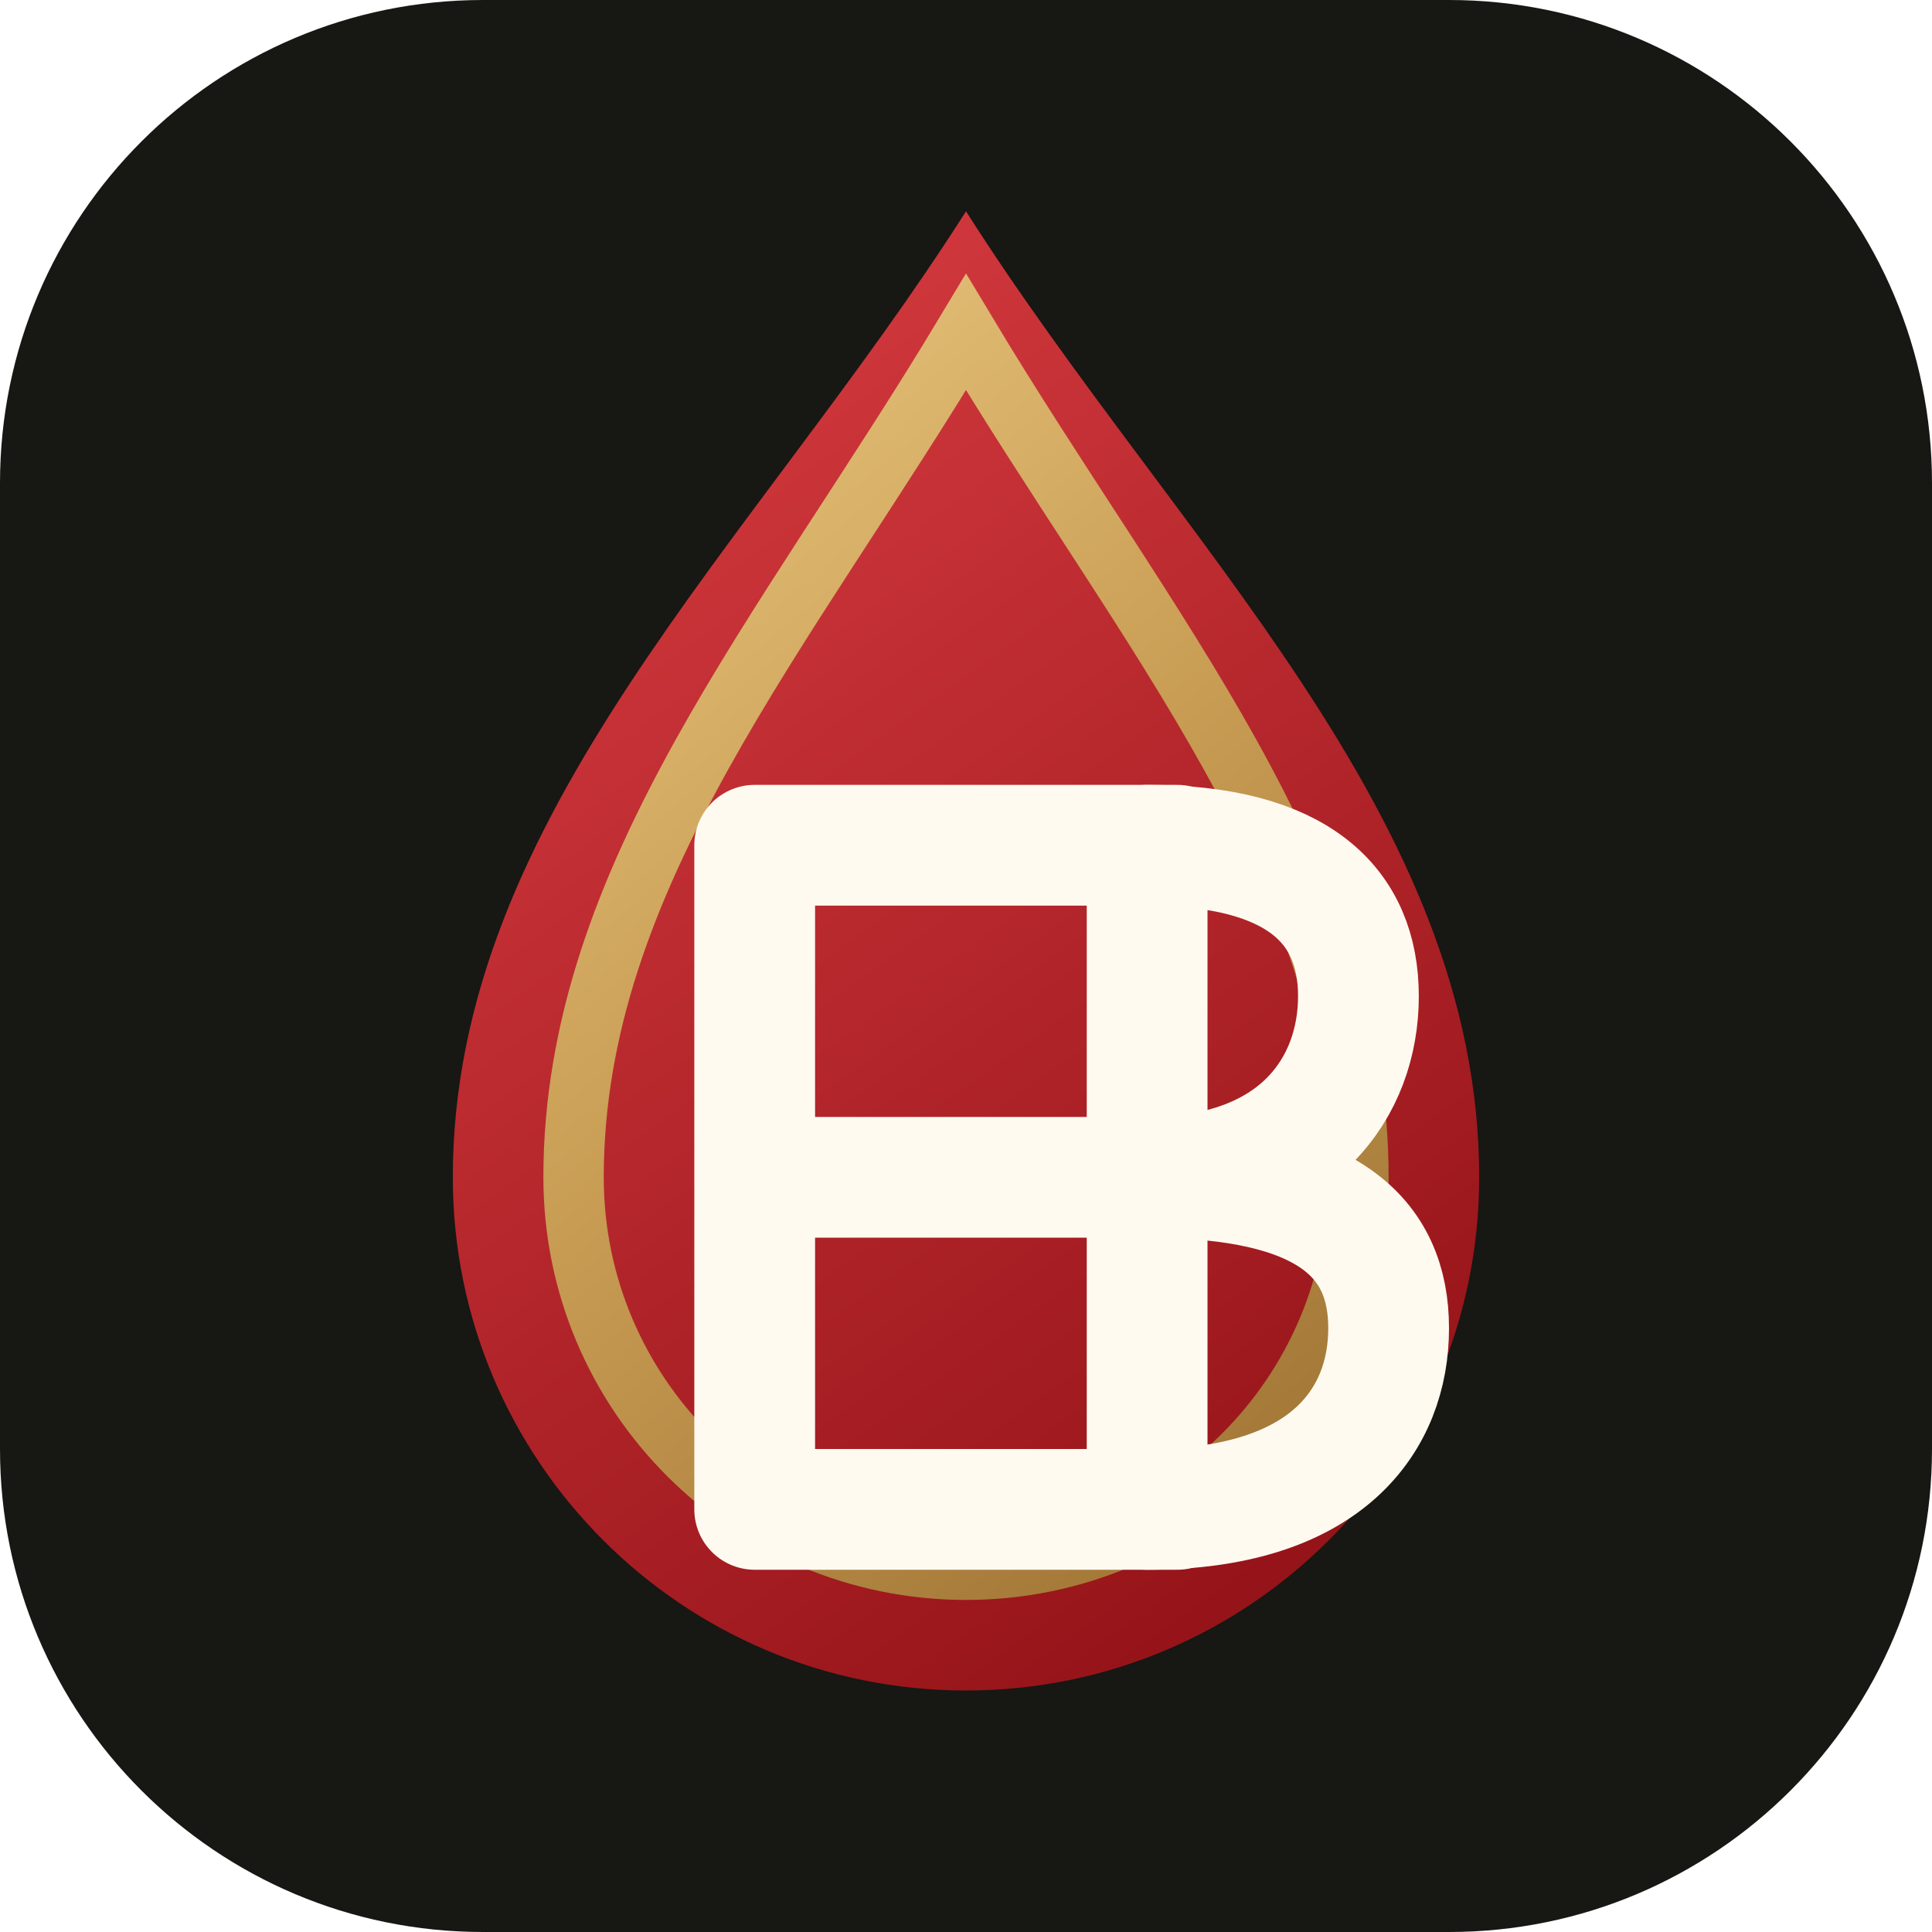
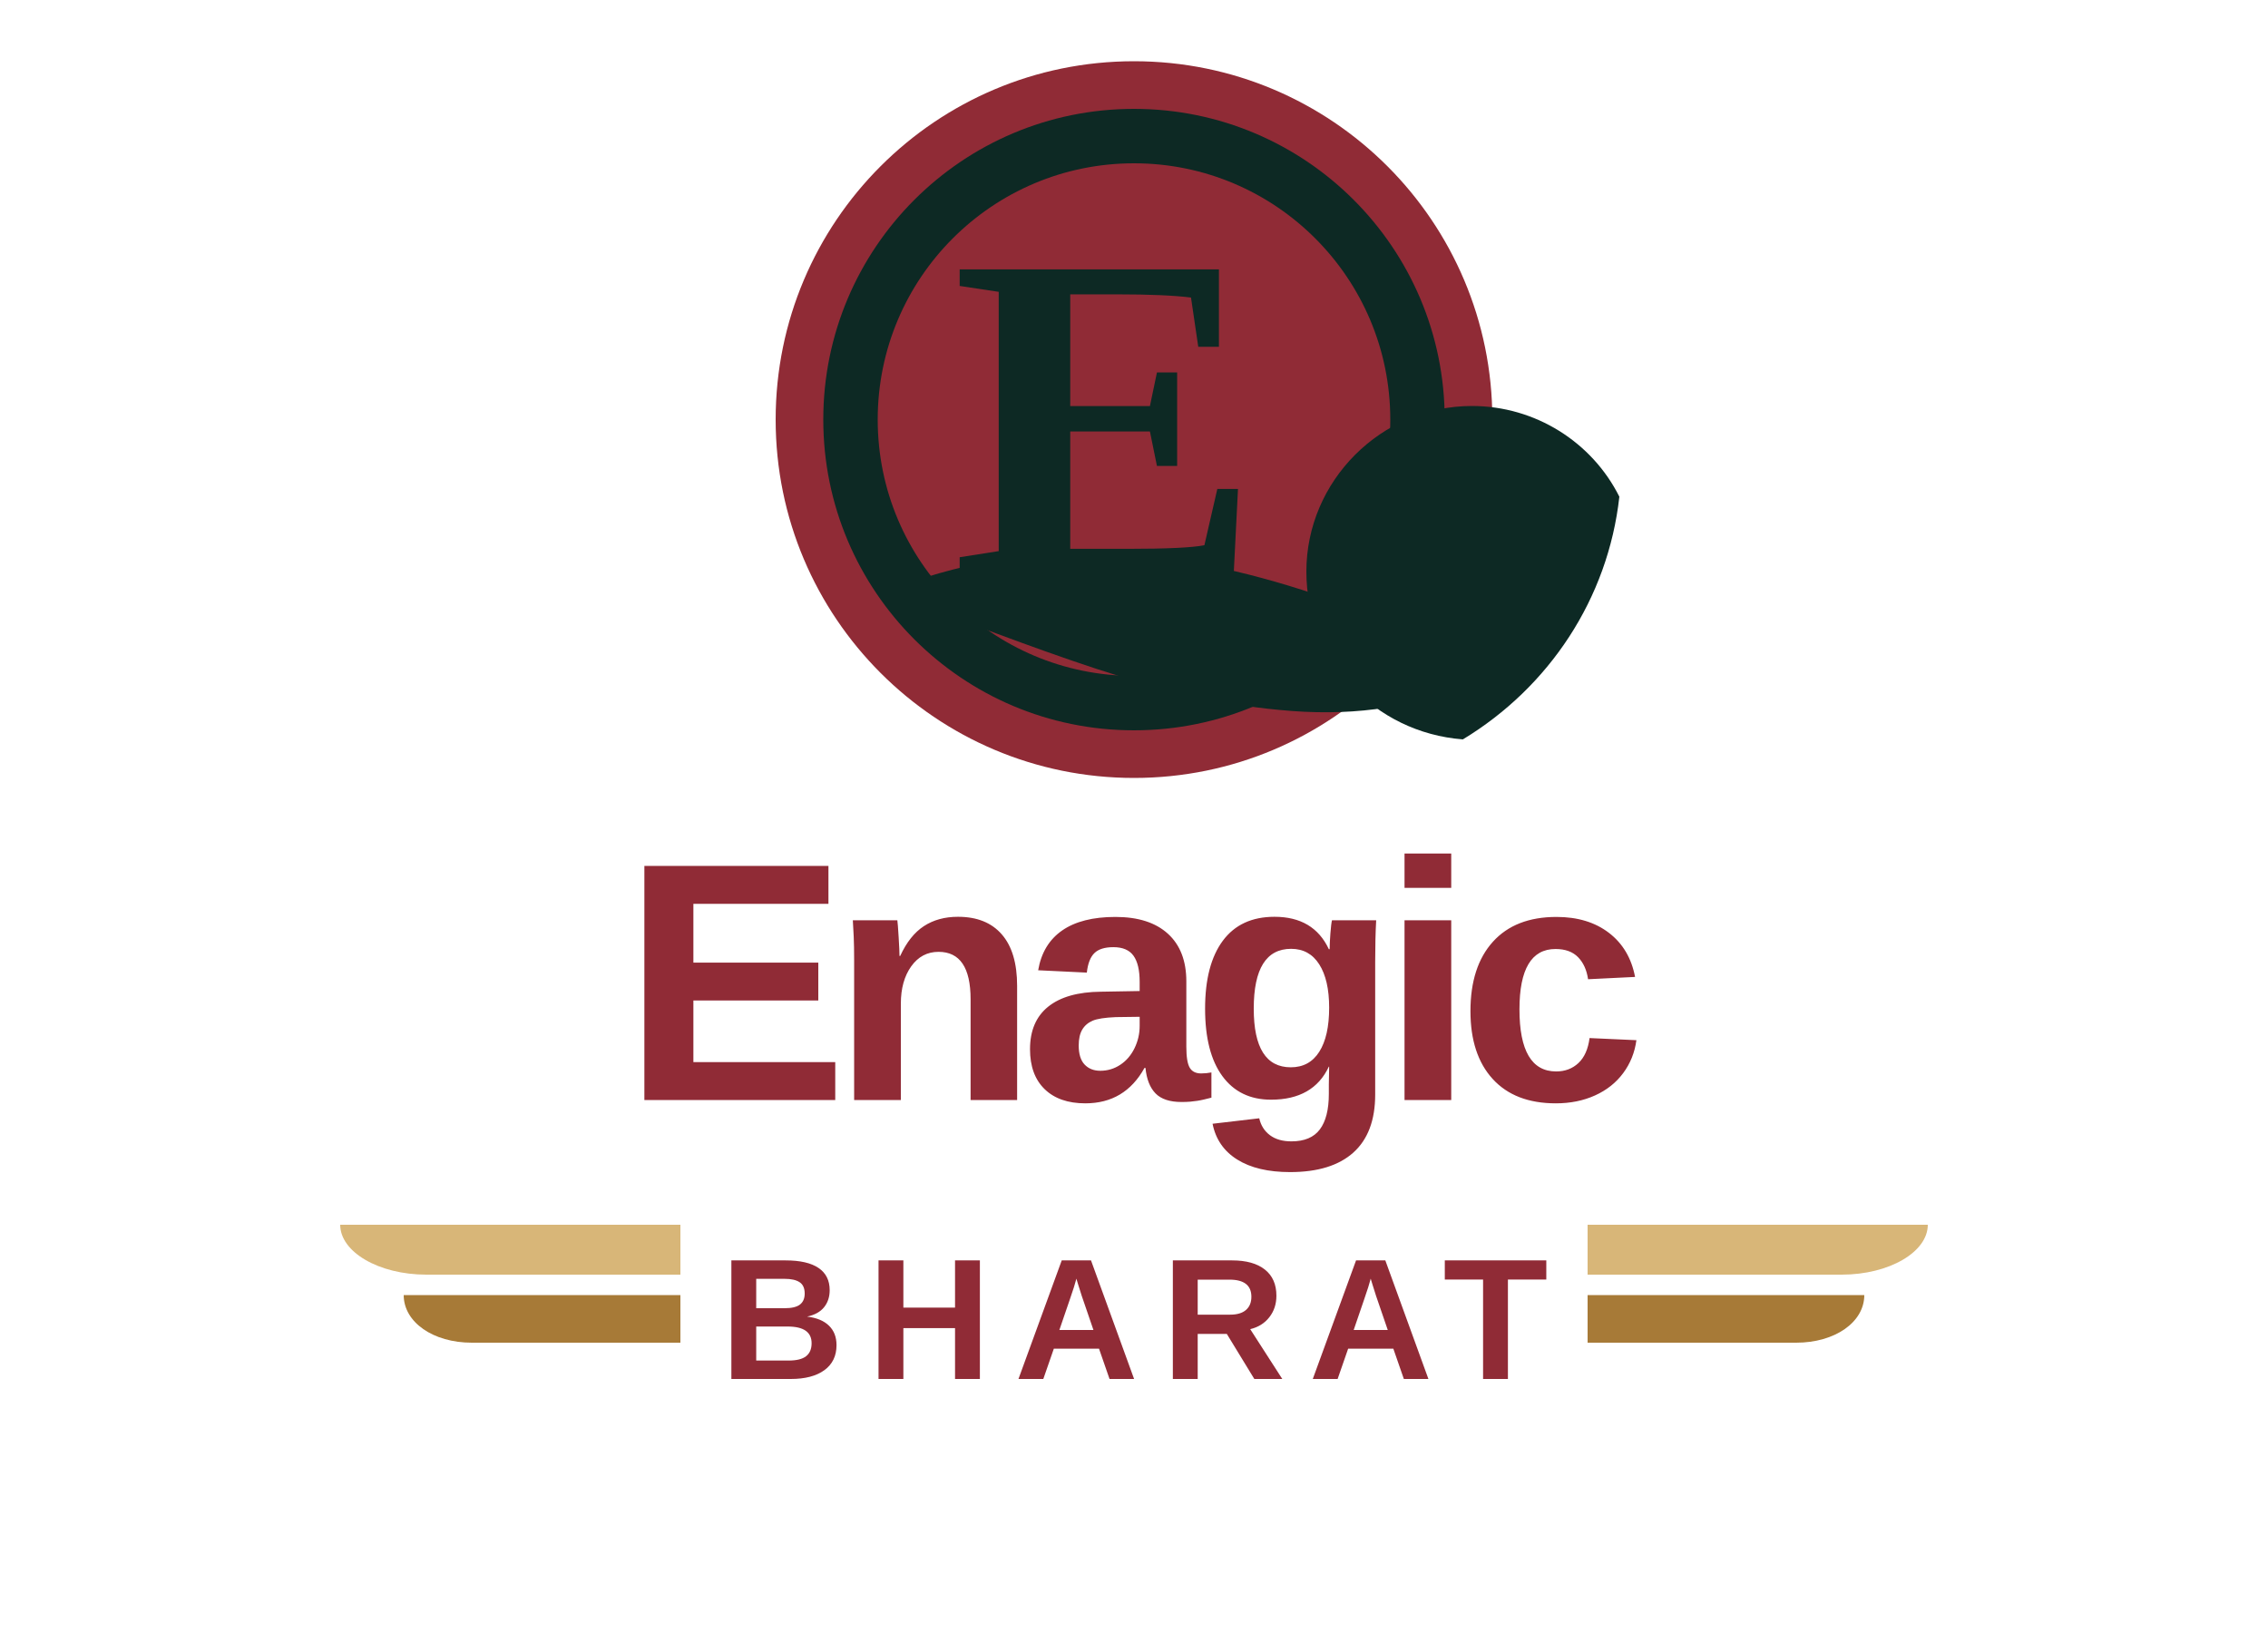
- <svg xmlns="http://www.w3.org/2000/svg" viewBox="0 0 64 64">
+ <svg xmlns="http://www.w3.org/2000/svg" viewBox="0 0 1000 720" role="img" aria-labelledby="title desc">
  <defs>
-     <linearGradient id="gold" x1="12" y1="8" x2="52" y2="56" gradientUnits="userSpaceOnUse">
-       <stop stop-color="#f3d28b" />
-       <stop offset=".48" stop-color="#c79b52" />
-       <stop offset="1" stop-color="#8f6327" />
-     </linearGradient>
-     <linearGradient id="red" x1="18" y1="12" x2="48" y2="54" gradientUnits="userSpaceOnUse">
-       <stop stop-color="#d43a3f" />
-       <stop offset="1" stop-color="#8f1015" />
-     </linearGradient>
+     <style>
+       .blue{fill:#902b36}
+       .black{fill:#0d2924}
+       .orange{fill:#d8b678}
+       .green{fill:#a77a37}
+       .word{font-family:Arial,Helvetica,sans-serif;font-weight:900}
+     </style>
  </defs>
-   <rect width="64" height="64" rx="16" fill="#171714" />
-   <path d="M32 7C25 18 15 27 15 39a17 17 0 0 0 34 0C49 27 39 18 32 7Z" fill="url(#red)" />
-   <path d="M32 11C26 21 19 29 19 39a13 13 0 0 0 26 0c0-10-7-18-13-28Z" fill="none" stroke="url(#gold)" stroke-width="2" />
-   <path d="M25 28h14M25 28v22m0-11h11m-11 11h14" fill="none" stroke="#fffaf0" stroke-linecap="round" stroke-linejoin="round" stroke-width="4" />
-   <path d="M38 28v22m0-22c5 0 7 2 7 5s-2 6-7 6m0 0c6 0 8 2 8 5s-2 6-8 6" fill="none" stroke="#fffaf0" stroke-linecap="round" stroke-linejoin="round" stroke-width="4" />
+   <g transform="translate(500 185)">
+     <circle r="158" class="blue" />
+     <circle r="137" class="black" />
+     <circle r="113" class="blue" />
+     <text x="-12" y="68" text-anchor="middle" class="black" font-family="Georgia,Times New Roman,serif" font-size="205" font-weight="900">E</text>
+     <path class="black" d="M-110 76c65-26 127-20 190 1 42 14 78 20 119-5-29 42-75 62-135 56-54-5-103-26-174-52Z" />
+     <path class="black" d="M76 67c0-40 33-73 73-73 28 0 53 16 65 40-5 45-31 84-69 107-39-3-69-35-69-74Z" />
+     <circle cx="148" cy="72" r="28" class="black" />
+   </g>
+   <text x="500" y="485" text-anchor="middle" class="blue word" font-size="150" letter-spacing="-8">Enagic</text>
+   <g transform="translate(150 540)">
+     <path class="orange" d="M0 0h150v22H38C17 22 0 12 0 0Z" />
+     <path class="green" d="M28 31h122v21H58c-17 0-30-9-30-21Z" />
+   </g>
+   <text x="500" y="608" text-anchor="middle" class="blue word" font-size="76" letter-spacing="10">BHARAT</text>
+   <g transform="translate(700 540)">
+     <path class="orange" d="M0 0h150c0 12-17 22-38 22H0Z" />
+     <path class="green" d="M0 31h122c0 12-13 21-30 21H0Z" />
+   </g>
</svg>
